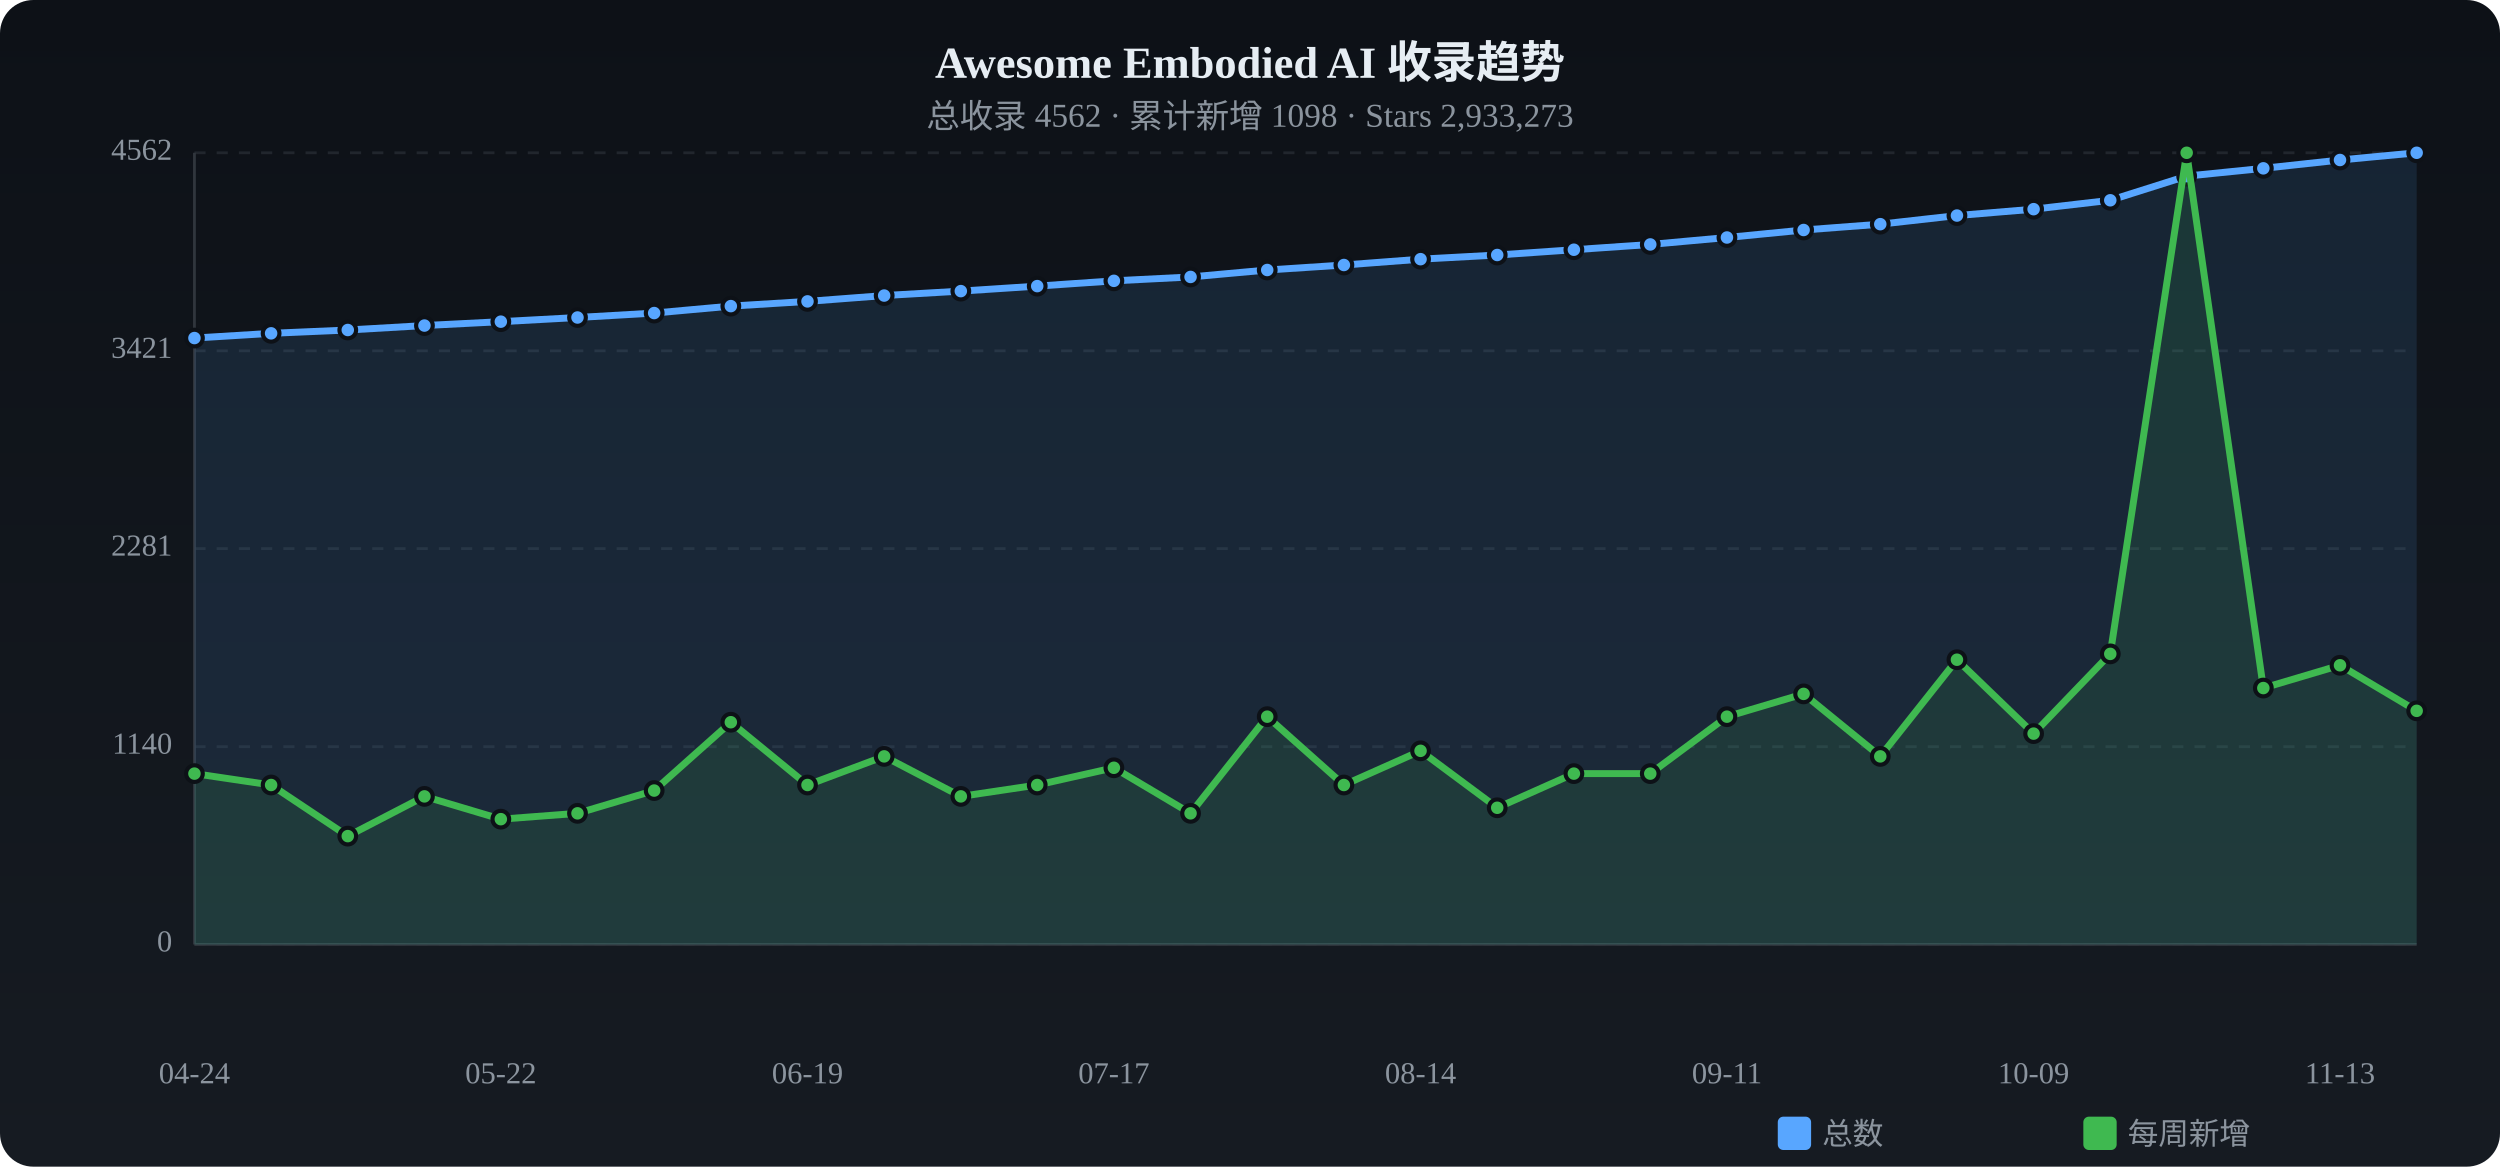
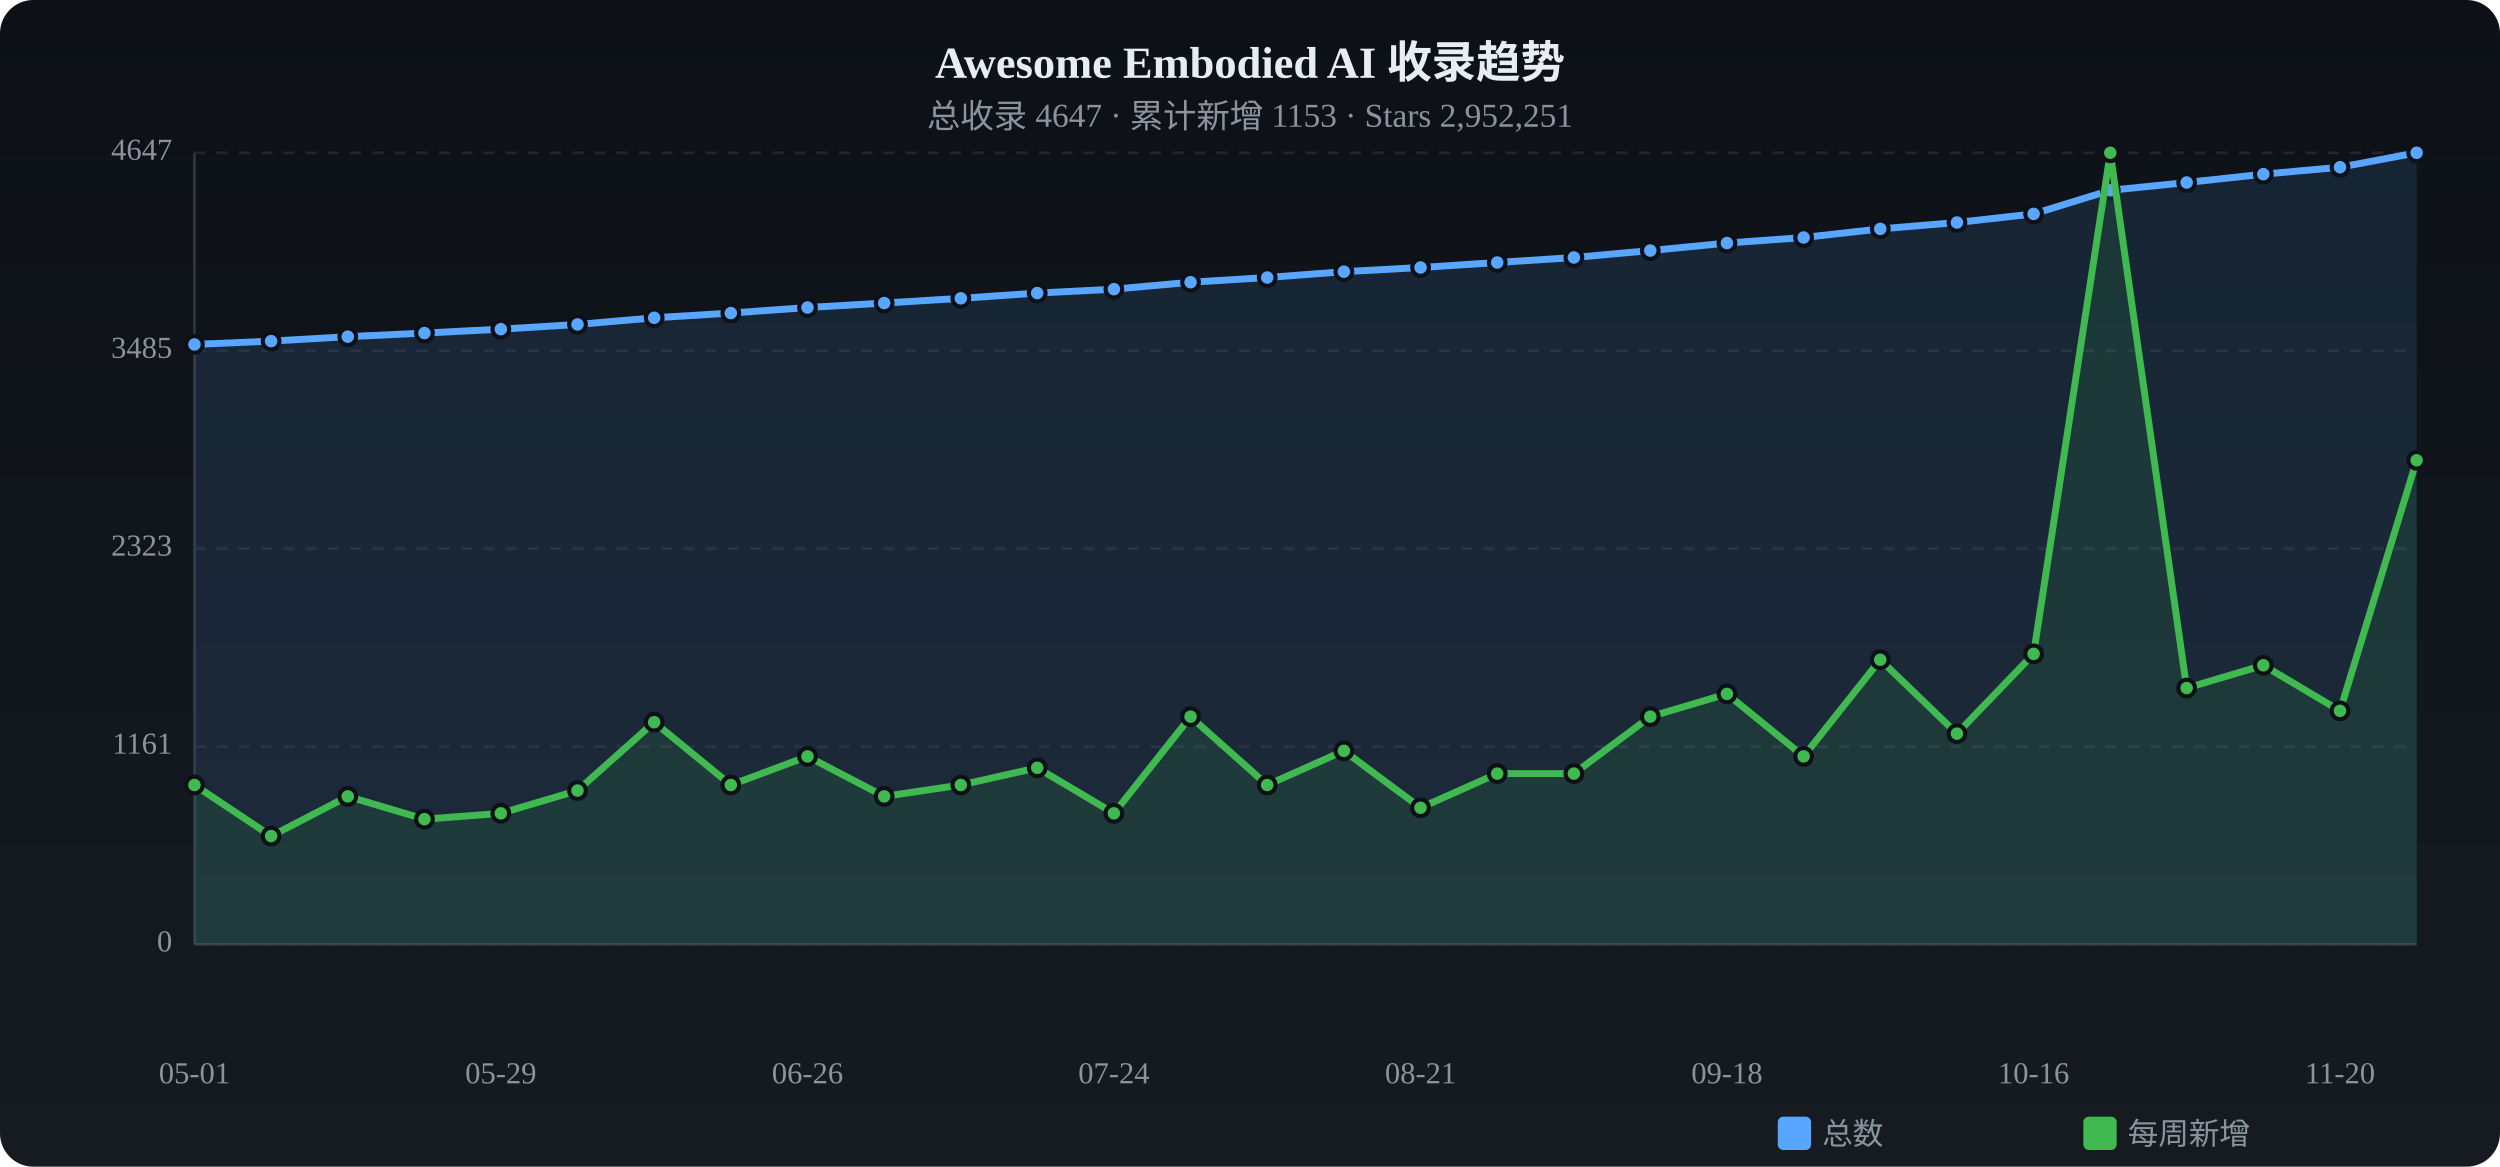
<svg xmlns="http://www.w3.org/2000/svg" viewBox="0 0 900 420" width="900" height="420">
  <defs>
    <linearGradient id="tbg" x1="0%" y1="0%" x2="0%" y2="100%">
      <stop offset="0%" stop-color="#0d1117" />
      <stop offset="100%" stop-color="#161b22" />
    </linearGradient>
  </defs>
  <rect width="900" height="420" rx="12" fill="url(#tbg)" />
  <text x="450.0" y="28" text-anchor="middle" fill="#e6edf3" font-size="16" font-weight="bold">Awesome Embodied AI 收录趋势</text>
-   <text x="450.0" y="46" text-anchor="middle" fill="#8b949e" font-size="12">总收录 4562 · 累计新增 1098 · Stars 2,933,273</text>
+   <text x="450.0" y="46" text-anchor="middle" fill="#8b949e" font-size="12">总收录 4647 · 累计新增 1153 · Stars 2,952,251</text>
  <text x="62" y="340.0" text-anchor="end" fill="#8b949e" font-size="11" dominant-baseline="middle">0</text>
  <line x1="70" y1="340.0" x2="870" y2="340.0" stroke="#21262d" stroke-dasharray="4 4" />
-   <text x="62" y="268.8" text-anchor="end" fill="#8b949e" font-size="11" dominant-baseline="middle">1140</text>
+   <text x="62" y="268.8" text-anchor="end" fill="#8b949e" font-size="11" dominant-baseline="middle">1161</text>
  <line x1="70" y1="268.8" x2="870" y2="268.8" stroke="#21262d" stroke-dasharray="4 4" />
-   <text x="62" y="197.5" text-anchor="end" fill="#8b949e" font-size="11" dominant-baseline="middle">2281</text>
+   <text x="62" y="197.5" text-anchor="end" fill="#8b949e" font-size="11" dominant-baseline="middle">2323</text>
  <line x1="70" y1="197.5" x2="870" y2="197.5" stroke="#21262d" stroke-dasharray="4 4" />
-   <text x="62" y="126.3" text-anchor="end" fill="#8b949e" font-size="11" dominant-baseline="middle">3421</text>
+   <text x="62" y="126.3" text-anchor="end" fill="#8b949e" font-size="11" dominant-baseline="middle">3485</text>
  <line x1="70" y1="126.3" x2="870" y2="126.3" stroke="#21262d" stroke-dasharray="4 4" />
-   <text x="62" y="55.0" text-anchor="end" fill="#8b949e" font-size="11" dominant-baseline="middle">4562</text>
+   <text x="62" y="55.0" text-anchor="end" fill="#8b949e" font-size="11" dominant-baseline="middle">4647</text>
  <line x1="70" y1="55.0" x2="870" y2="55.0" stroke="#21262d" stroke-dasharray="4 4" />
  <line x1="70" y1="55" x2="70" y2="340" stroke="#30363d" />
  <line x1="70" y1="340" x2="870" y2="340" stroke="#30363d" />
-   <path d="M70.0,121.7 L97.6,120.0 L125.2,118.8 L152.8,117.2 L180.3,115.8 L207.9,114.3 L235.5,112.7 L263.1,110.2 L290.7,108.5 L318.3,106.4 L345.9,104.8 L373.4,103.0 L401.0,101.1 L428.6,99.7 L456.2,97.2 L483.8,95.4 L511.4,93.3 L539.0,91.8 L566.6,89.9 L594.1,88.0 L621.7,85.5 L649.3,82.8 L676.9,80.7 L704.5,77.6 L732.1,75.3 L759.7,72.1 L787.2,63.4 L814.8,60.6 L842.4,57.6 L870.0,55.0 L870.0,340 L70.0,340 Z" fill="#58a6ff" opacity="0.12" />
-   <polyline points="70.0,121.7 97.6,120.0 125.2,118.8 152.8,117.2 180.3,115.8 207.9,114.3 235.5,112.7 263.1,110.2 290.7,108.5 318.3,106.4 345.9,104.8 373.4,103.0 401.0,101.1 428.6,99.7 456.2,97.2 483.8,95.4 511.4,93.3 539.0,91.8 566.6,89.9 594.1,88.0 621.7,85.5 649.3,82.8 676.9,80.7 704.5,77.6 732.1,75.3 759.7,72.1 787.2,63.4 814.8,60.6 842.4,57.6 870.0,55.0" fill="none" stroke="#58a6ff" stroke-width="2.5" stroke-linecap="round" stroke-linejoin="round" />
-   <circle cx="70.0" cy="121.7" r="3" fill="#58a6ff" stroke="#0d1117" stroke-width="1.5" />
-   <circle cx="97.6" cy="120.0" r="3" fill="#58a6ff" stroke="#0d1117" stroke-width="1.5" />
-   <circle cx="125.2" cy="118.8" r="3" fill="#58a6ff" stroke="#0d1117" stroke-width="1.5" />
-   <circle cx="152.8" cy="117.2" r="3" fill="#58a6ff" stroke="#0d1117" stroke-width="1.5" />
-   <circle cx="180.3" cy="115.8" r="3" fill="#58a6ff" stroke="#0d1117" stroke-width="1.5" />
-   <circle cx="207.9" cy="114.3" r="3" fill="#58a6ff" stroke="#0d1117" stroke-width="1.5" />
-   <circle cx="235.5" cy="112.7" r="3" fill="#58a6ff" stroke="#0d1117" stroke-width="1.5" />
-   <circle cx="263.1" cy="110.2" r="3" fill="#58a6ff" stroke="#0d1117" stroke-width="1.5" />
-   <circle cx="290.7" cy="108.5" r="3" fill="#58a6ff" stroke="#0d1117" stroke-width="1.5" />
-   <circle cx="318.3" cy="106.4" r="3" fill="#58a6ff" stroke="#0d1117" stroke-width="1.5" />
-   <circle cx="345.9" cy="104.8" r="3" fill="#58a6ff" stroke="#0d1117" stroke-width="1.5" />
-   <circle cx="373.4" cy="103.0" r="3" fill="#58a6ff" stroke="#0d1117" stroke-width="1.5" />
-   <circle cx="401.0" cy="101.1" r="3" fill="#58a6ff" stroke="#0d1117" stroke-width="1.5" />
-   <circle cx="428.6" cy="99.7" r="3" fill="#58a6ff" stroke="#0d1117" stroke-width="1.5" />
-   <circle cx="456.2" cy="97.2" r="3" fill="#58a6ff" stroke="#0d1117" stroke-width="1.5" />
-   <circle cx="483.8" cy="95.4" r="3" fill="#58a6ff" stroke="#0d1117" stroke-width="1.5" />
-   <circle cx="511.4" cy="93.3" r="3" fill="#58a6ff" stroke="#0d1117" stroke-width="1.5" />
-   <circle cx="539.0" cy="91.8" r="3" fill="#58a6ff" stroke="#0d1117" stroke-width="1.5" />
-   <circle cx="566.6" cy="89.9" r="3" fill="#58a6ff" stroke="#0d1117" stroke-width="1.5" />
-   <circle cx="594.1" cy="88.0" r="3" fill="#58a6ff" stroke="#0d1117" stroke-width="1.5" />
-   <circle cx="621.7" cy="85.5" r="3" fill="#58a6ff" stroke="#0d1117" stroke-width="1.5" />
-   <circle cx="649.3" cy="82.8" r="3" fill="#58a6ff" stroke="#0d1117" stroke-width="1.5" />
-   <circle cx="676.9" cy="80.7" r="3" fill="#58a6ff" stroke="#0d1117" stroke-width="1.5" />
-   <circle cx="704.5" cy="77.6" r="3" fill="#58a6ff" stroke="#0d1117" stroke-width="1.5" />
-   <circle cx="732.1" cy="75.3" r="3" fill="#58a6ff" stroke="#0d1117" stroke-width="1.5" />
-   <circle cx="759.7" cy="72.1" r="3" fill="#58a6ff" stroke="#0d1117" stroke-width="1.5" />
-   <circle cx="787.2" cy="63.4" r="3" fill="#58a6ff" stroke="#0d1117" stroke-width="1.5" />
-   <circle cx="814.8" cy="60.6" r="3" fill="#58a6ff" stroke="#0d1117" stroke-width="1.5" />
-   <circle cx="842.4" cy="57.6" r="3" fill="#58a6ff" stroke="#0d1117" stroke-width="1.5" />
+   <path d="M70.0,124.0 L97.6,122.8 L125.2,121.2 L152.8,119.9 L180.3,118.5 L207.9,116.8 L235.5,114.4 L263.1,112.7 L290.7,110.7 L318.3,109.1 L345.9,107.4 L373.4,105.5 L401.0,104.1 L428.6,101.6 L456.2,99.9 L483.8,97.8 L511.4,96.3 L539.0,94.5 L566.6,92.7 L594.1,90.2 L621.7,87.5 L649.3,85.5 L676.9,82.4 L704.5,80.1 L732.1,77.0 L759.7,68.5 L787.2,65.7 L814.8,62.7 L842.4,60.2 L870.0,55.0 L870.0,340 L70.0,340 Z" fill="#58a6ff" opacity="0.12" />
+   <polyline points="70.0,124.0 97.6,122.8 125.2,121.2 152.8,119.9 180.3,118.5 207.9,116.8 235.5,114.4 263.1,112.7 290.7,110.7 318.3,109.1 345.9,107.4 373.4,105.5 401.0,104.1 428.6,101.6 456.2,99.9 483.8,97.8 511.4,96.3 539.0,94.5 566.6,92.7 594.1,90.2 621.7,87.5 649.3,85.5 676.9,82.4 704.5,80.1 732.1,77.0 759.7,68.5 787.2,65.7 814.8,62.7 842.4,60.2 870.0,55.0" fill="none" stroke="#58a6ff" stroke-width="2.5" stroke-linecap="round" stroke-linejoin="round" />
+   <circle cx="70.0" cy="124.0" r="3" fill="#58a6ff" stroke="#0d1117" stroke-width="1.5" />
+   <circle cx="97.6" cy="122.8" r="3" fill="#58a6ff" stroke="#0d1117" stroke-width="1.5" />
+   <circle cx="125.2" cy="121.2" r="3" fill="#58a6ff" stroke="#0d1117" stroke-width="1.5" />
+   <circle cx="152.8" cy="119.9" r="3" fill="#58a6ff" stroke="#0d1117" stroke-width="1.5" />
+   <circle cx="180.3" cy="118.5" r="3" fill="#58a6ff" stroke="#0d1117" stroke-width="1.5" />
+   <circle cx="207.9" cy="116.8" r="3" fill="#58a6ff" stroke="#0d1117" stroke-width="1.5" />
+   <circle cx="235.5" cy="114.4" r="3" fill="#58a6ff" stroke="#0d1117" stroke-width="1.5" />
+   <circle cx="263.1" cy="112.7" r="3" fill="#58a6ff" stroke="#0d1117" stroke-width="1.5" />
+   <circle cx="290.7" cy="110.7" r="3" fill="#58a6ff" stroke="#0d1117" stroke-width="1.5" />
+   <circle cx="318.3" cy="109.1" r="3" fill="#58a6ff" stroke="#0d1117" stroke-width="1.5" />
+   <circle cx="345.9" cy="107.4" r="3" fill="#58a6ff" stroke="#0d1117" stroke-width="1.5" />
+   <circle cx="373.4" cy="105.5" r="3" fill="#58a6ff" stroke="#0d1117" stroke-width="1.5" />
+   <circle cx="401.0" cy="104.1" r="3" fill="#58a6ff" stroke="#0d1117" stroke-width="1.5" />
+   <circle cx="428.6" cy="101.6" r="3" fill="#58a6ff" stroke="#0d1117" stroke-width="1.5" />
+   <circle cx="456.2" cy="99.9" r="3" fill="#58a6ff" stroke="#0d1117" stroke-width="1.5" />
+   <circle cx="483.8" cy="97.8" r="3" fill="#58a6ff" stroke="#0d1117" stroke-width="1.5" />
+   <circle cx="511.4" cy="96.3" r="3" fill="#58a6ff" stroke="#0d1117" stroke-width="1.5" />
+   <circle cx="539.0" cy="94.5" r="3" fill="#58a6ff" stroke="#0d1117" stroke-width="1.5" />
+   <circle cx="566.6" cy="92.7" r="3" fill="#58a6ff" stroke="#0d1117" stroke-width="1.5" />
+   <circle cx="594.1" cy="90.2" r="3" fill="#58a6ff" stroke="#0d1117" stroke-width="1.5" />
+   <circle cx="621.7" cy="87.5" r="3" fill="#58a6ff" stroke="#0d1117" stroke-width="1.5" />
+   <circle cx="649.3" cy="85.5" r="3" fill="#58a6ff" stroke="#0d1117" stroke-width="1.5" />
+   <circle cx="676.9" cy="82.4" r="3" fill="#58a6ff" stroke="#0d1117" stroke-width="1.5" />
+   <circle cx="704.5" cy="80.1" r="3" fill="#58a6ff" stroke="#0d1117" stroke-width="1.5" />
+   <circle cx="732.1" cy="77.0" r="3" fill="#58a6ff" stroke="#0d1117" stroke-width="1.5" />
+   <circle cx="759.7" cy="68.5" r="3" fill="#58a6ff" stroke="#0d1117" stroke-width="1.5" />
+   <circle cx="787.2" cy="65.7" r="3" fill="#58a6ff" stroke="#0d1117" stroke-width="1.5" />
+   <circle cx="814.8" cy="62.7" r="3" fill="#58a6ff" stroke="#0d1117" stroke-width="1.5" />
+   <circle cx="842.4" cy="60.2" r="3" fill="#58a6ff" stroke="#0d1117" stroke-width="1.5" />
  <circle cx="870.0" cy="55.0" r="3" fill="#58a6ff" stroke="#0d1117" stroke-width="1.5" />
-   <path d="M70.0,278.5 L97.6,282.6 L125.2,301.0 L152.8,286.7 L180.3,294.9 L207.9,292.8 L235.5,284.6 L263.1,260.0 L290.7,282.6 L318.3,272.3 L345.9,286.7 L373.4,282.6 L401.0,276.4 L428.6,292.8 L456.2,258.0 L483.8,282.6 L511.4,270.3 L539.0,290.8 L566.6,278.5 L594.1,278.5 L621.7,258.0 L649.3,249.8 L676.9,272.3 L704.5,237.5 L732.1,264.1 L759.7,235.4 L787.2,55.0 L814.8,247.7 L842.4,239.5 L870.0,255.9 L870.0,340 L70.0,340 Z" fill="#3fb950" opacity="0.12" />
-   <polyline points="70.0,278.5 97.6,282.6 125.2,301.0 152.8,286.7 180.3,294.9 207.9,292.8 235.5,284.6 263.1,260.0 290.7,282.6 318.3,272.3 345.9,286.7 373.4,282.6 401.0,276.4 428.6,292.8 456.2,258.0 483.8,282.6 511.4,270.3 539.0,290.8 566.6,278.5 594.1,278.5 621.7,258.0 649.3,249.8 676.9,272.3 704.5,237.5 732.1,264.1 759.7,235.4 787.2,55.0 814.8,247.7 842.4,239.5 870.0,255.9" fill="none" stroke="#3fb950" stroke-width="2.5" stroke-linecap="round" stroke-linejoin="round" />
-   <circle cx="70.0" cy="278.5" r="3" fill="#3fb950" stroke="#0d1117" stroke-width="1.5" />
-   <circle cx="97.6" cy="282.6" r="3" fill="#3fb950" stroke="#0d1117" stroke-width="1.5" />
-   <circle cx="125.2" cy="301.0" r="3" fill="#3fb950" stroke="#0d1117" stroke-width="1.5" />
-   <circle cx="152.8" cy="286.7" r="3" fill="#3fb950" stroke="#0d1117" stroke-width="1.5" />
-   <circle cx="180.3" cy="294.9" r="3" fill="#3fb950" stroke="#0d1117" stroke-width="1.5" />
-   <circle cx="207.9" cy="292.8" r="3" fill="#3fb950" stroke="#0d1117" stroke-width="1.5" />
-   <circle cx="235.5" cy="284.6" r="3" fill="#3fb950" stroke="#0d1117" stroke-width="1.5" />
-   <circle cx="263.1" cy="260.0" r="3" fill="#3fb950" stroke="#0d1117" stroke-width="1.5" />
-   <circle cx="290.7" cy="282.6" r="3" fill="#3fb950" stroke="#0d1117" stroke-width="1.5" />
-   <circle cx="318.3" cy="272.3" r="3" fill="#3fb950" stroke="#0d1117" stroke-width="1.5" />
-   <circle cx="345.9" cy="286.7" r="3" fill="#3fb950" stroke="#0d1117" stroke-width="1.5" />
-   <circle cx="373.4" cy="282.6" r="3" fill="#3fb950" stroke="#0d1117" stroke-width="1.5" />
-   <circle cx="401.0" cy="276.4" r="3" fill="#3fb950" stroke="#0d1117" stroke-width="1.5" />
-   <circle cx="428.6" cy="292.8" r="3" fill="#3fb950" stroke="#0d1117" stroke-width="1.5" />
-   <circle cx="456.2" cy="258.0" r="3" fill="#3fb950" stroke="#0d1117" stroke-width="1.5" />
-   <circle cx="483.8" cy="282.6" r="3" fill="#3fb950" stroke="#0d1117" stroke-width="1.5" />
-   <circle cx="511.4" cy="270.3" r="3" fill="#3fb950" stroke="#0d1117" stroke-width="1.5" />
-   <circle cx="539.0" cy="290.8" r="3" fill="#3fb950" stroke="#0d1117" stroke-width="1.5" />
+   <path d="M70.0,282.6 L97.6,301.0 L125.2,286.7 L152.8,294.9 L180.3,292.8 L207.9,284.6 L235.5,260.0 L263.1,282.6 L290.7,272.3 L318.3,286.7 L345.9,282.6 L373.4,276.4 L401.0,292.8 L428.6,258.0 L456.2,282.6 L483.8,270.3 L511.4,290.8 L539.0,278.5 L566.6,278.5 L594.1,258.0 L621.7,249.8 L649.3,272.3 L676.9,237.5 L704.5,264.1 L732.1,235.4 L759.7,55.0 L787.2,247.7 L814.8,239.5 L842.4,255.9 L870.0,165.7 L870.0,340 L70.0,340 Z" fill="#3fb950" opacity="0.12" />
+   <polyline points="70.0,282.6 97.6,301.0 125.2,286.7 152.8,294.9 180.3,292.8 207.9,284.6 235.5,260.0 263.1,282.6 290.7,272.3 318.3,286.7 345.9,282.6 373.4,276.4 401.0,292.8 428.6,258.0 456.2,282.6 483.8,270.3 511.4,290.8 539.0,278.5 566.6,278.5 594.1,258.0 621.7,249.8 649.3,272.3 676.9,237.5 704.5,264.1 732.1,235.4 759.7,55.0 787.2,247.7 814.8,239.5 842.4,255.9 870.0,165.7" fill="none" stroke="#3fb950" stroke-width="2.5" stroke-linecap="round" stroke-linejoin="round" />
+   <circle cx="70.0" cy="282.6" r="3" fill="#3fb950" stroke="#0d1117" stroke-width="1.5" />
+   <circle cx="97.6" cy="301.0" r="3" fill="#3fb950" stroke="#0d1117" stroke-width="1.5" />
+   <circle cx="125.2" cy="286.7" r="3" fill="#3fb950" stroke="#0d1117" stroke-width="1.5" />
+   <circle cx="152.8" cy="294.9" r="3" fill="#3fb950" stroke="#0d1117" stroke-width="1.5" />
+   <circle cx="180.3" cy="292.8" r="3" fill="#3fb950" stroke="#0d1117" stroke-width="1.5" />
+   <circle cx="207.9" cy="284.6" r="3" fill="#3fb950" stroke="#0d1117" stroke-width="1.5" />
+   <circle cx="235.5" cy="260.0" r="3" fill="#3fb950" stroke="#0d1117" stroke-width="1.5" />
+   <circle cx="263.1" cy="282.6" r="3" fill="#3fb950" stroke="#0d1117" stroke-width="1.5" />
+   <circle cx="290.7" cy="272.3" r="3" fill="#3fb950" stroke="#0d1117" stroke-width="1.5" />
+   <circle cx="318.3" cy="286.7" r="3" fill="#3fb950" stroke="#0d1117" stroke-width="1.5" />
+   <circle cx="345.9" cy="282.6" r="3" fill="#3fb950" stroke="#0d1117" stroke-width="1.5" />
+   <circle cx="373.4" cy="276.4" r="3" fill="#3fb950" stroke="#0d1117" stroke-width="1.5" />
+   <circle cx="401.0" cy="292.8" r="3" fill="#3fb950" stroke="#0d1117" stroke-width="1.5" />
+   <circle cx="428.6" cy="258.0" r="3" fill="#3fb950" stroke="#0d1117" stroke-width="1.5" />
+   <circle cx="456.2" cy="282.6" r="3" fill="#3fb950" stroke="#0d1117" stroke-width="1.5" />
+   <circle cx="483.8" cy="270.3" r="3" fill="#3fb950" stroke="#0d1117" stroke-width="1.5" />
+   <circle cx="511.4" cy="290.8" r="3" fill="#3fb950" stroke="#0d1117" stroke-width="1.5" />
+   <circle cx="539.0" cy="278.5" r="3" fill="#3fb950" stroke="#0d1117" stroke-width="1.5" />
  <circle cx="566.6" cy="278.5" r="3" fill="#3fb950" stroke="#0d1117" stroke-width="1.5" />
-   <circle cx="594.1" cy="278.5" r="3" fill="#3fb950" stroke="#0d1117" stroke-width="1.5" />
-   <circle cx="621.7" cy="258.0" r="3" fill="#3fb950" stroke="#0d1117" stroke-width="1.5" />
-   <circle cx="649.3" cy="249.8" r="3" fill="#3fb950" stroke="#0d1117" stroke-width="1.5" />
-   <circle cx="676.9" cy="272.3" r="3" fill="#3fb950" stroke="#0d1117" stroke-width="1.5" />
-   <circle cx="704.5" cy="237.5" r="3" fill="#3fb950" stroke="#0d1117" stroke-width="1.5" />
-   <circle cx="732.1" cy="264.1" r="3" fill="#3fb950" stroke="#0d1117" stroke-width="1.5" />
-   <circle cx="759.7" cy="235.4" r="3" fill="#3fb950" stroke="#0d1117" stroke-width="1.5" />
-   <circle cx="787.2" cy="55.0" r="3" fill="#3fb950" stroke="#0d1117" stroke-width="1.5" />
-   <circle cx="814.8" cy="247.7" r="3" fill="#3fb950" stroke="#0d1117" stroke-width="1.5" />
-   <circle cx="842.4" cy="239.5" r="3" fill="#3fb950" stroke="#0d1117" stroke-width="1.5" />
-   <circle cx="870.0" cy="255.9" r="3" fill="#3fb950" stroke="#0d1117" stroke-width="1.5" />
-   <text x="70.0" y="390" text-anchor="middle" fill="#8b949e" font-size="11">04-24</text>
-   <text x="180.3" y="390" text-anchor="middle" fill="#8b949e" font-size="11">05-22</text>
-   <text x="290.7" y="390" text-anchor="middle" fill="#8b949e" font-size="11">06-19</text>
-   <text x="401.0" y="390" text-anchor="middle" fill="#8b949e" font-size="11">07-17</text>
-   <text x="511.4" y="390" text-anchor="middle" fill="#8b949e" font-size="11">08-14</text>
-   <text x="621.7" y="390" text-anchor="middle" fill="#8b949e" font-size="11">09-11</text>
-   <text x="732.1" y="390" text-anchor="middle" fill="#8b949e" font-size="11">10-09</text>
-   <text x="842.4" y="390" text-anchor="middle" fill="#8b949e" font-size="11">11-13</text>
+   <circle cx="594.1" cy="258.0" r="3" fill="#3fb950" stroke="#0d1117" stroke-width="1.5" />
+   <circle cx="621.7" cy="249.8" r="3" fill="#3fb950" stroke="#0d1117" stroke-width="1.5" />
+   <circle cx="649.3" cy="272.3" r="3" fill="#3fb950" stroke="#0d1117" stroke-width="1.5" />
+   <circle cx="676.9" cy="237.5" r="3" fill="#3fb950" stroke="#0d1117" stroke-width="1.5" />
+   <circle cx="704.5" cy="264.1" r="3" fill="#3fb950" stroke="#0d1117" stroke-width="1.5" />
+   <circle cx="732.1" cy="235.4" r="3" fill="#3fb950" stroke="#0d1117" stroke-width="1.5" />
+   <circle cx="759.7" cy="55.0" r="3" fill="#3fb950" stroke="#0d1117" stroke-width="1.5" />
+   <circle cx="787.2" cy="247.7" r="3" fill="#3fb950" stroke="#0d1117" stroke-width="1.5" />
+   <circle cx="814.8" cy="239.5" r="3" fill="#3fb950" stroke="#0d1117" stroke-width="1.5" />
+   <circle cx="842.4" cy="255.9" r="3" fill="#3fb950" stroke="#0d1117" stroke-width="1.5" />
+   <circle cx="870.0" cy="165.7" r="3" fill="#3fb950" stroke="#0d1117" stroke-width="1.5" />
+   <text x="70.0" y="390" text-anchor="middle" fill="#8b949e" font-size="11">05-01</text>
+   <text x="180.3" y="390" text-anchor="middle" fill="#8b949e" font-size="11">05-29</text>
+   <text x="290.7" y="390" text-anchor="middle" fill="#8b949e" font-size="11">06-26</text>
+   <text x="401.0" y="390" text-anchor="middle" fill="#8b949e" font-size="11">07-24</text>
+   <text x="511.4" y="390" text-anchor="middle" fill="#8b949e" font-size="11">08-21</text>
+   <text x="621.7" y="390" text-anchor="middle" fill="#8b949e" font-size="11">09-18</text>
+   <text x="732.1" y="390" text-anchor="middle" fill="#8b949e" font-size="11">10-16</text>
+   <text x="842.4" y="390" text-anchor="middle" fill="#8b949e" font-size="11">11-20</text>
  <rect x="640" y="402" width="12" height="12" rx="2" fill="#58a6ff" />
  <text x="656" y="412" fill="#8b949e" font-size="11">总数</text>
  <rect x="750" y="402" width="12" height="12" rx="2" fill="#3fb950" />
  <text x="766" y="412" fill="#8b949e" font-size="11">每周新增</text>
</svg>
